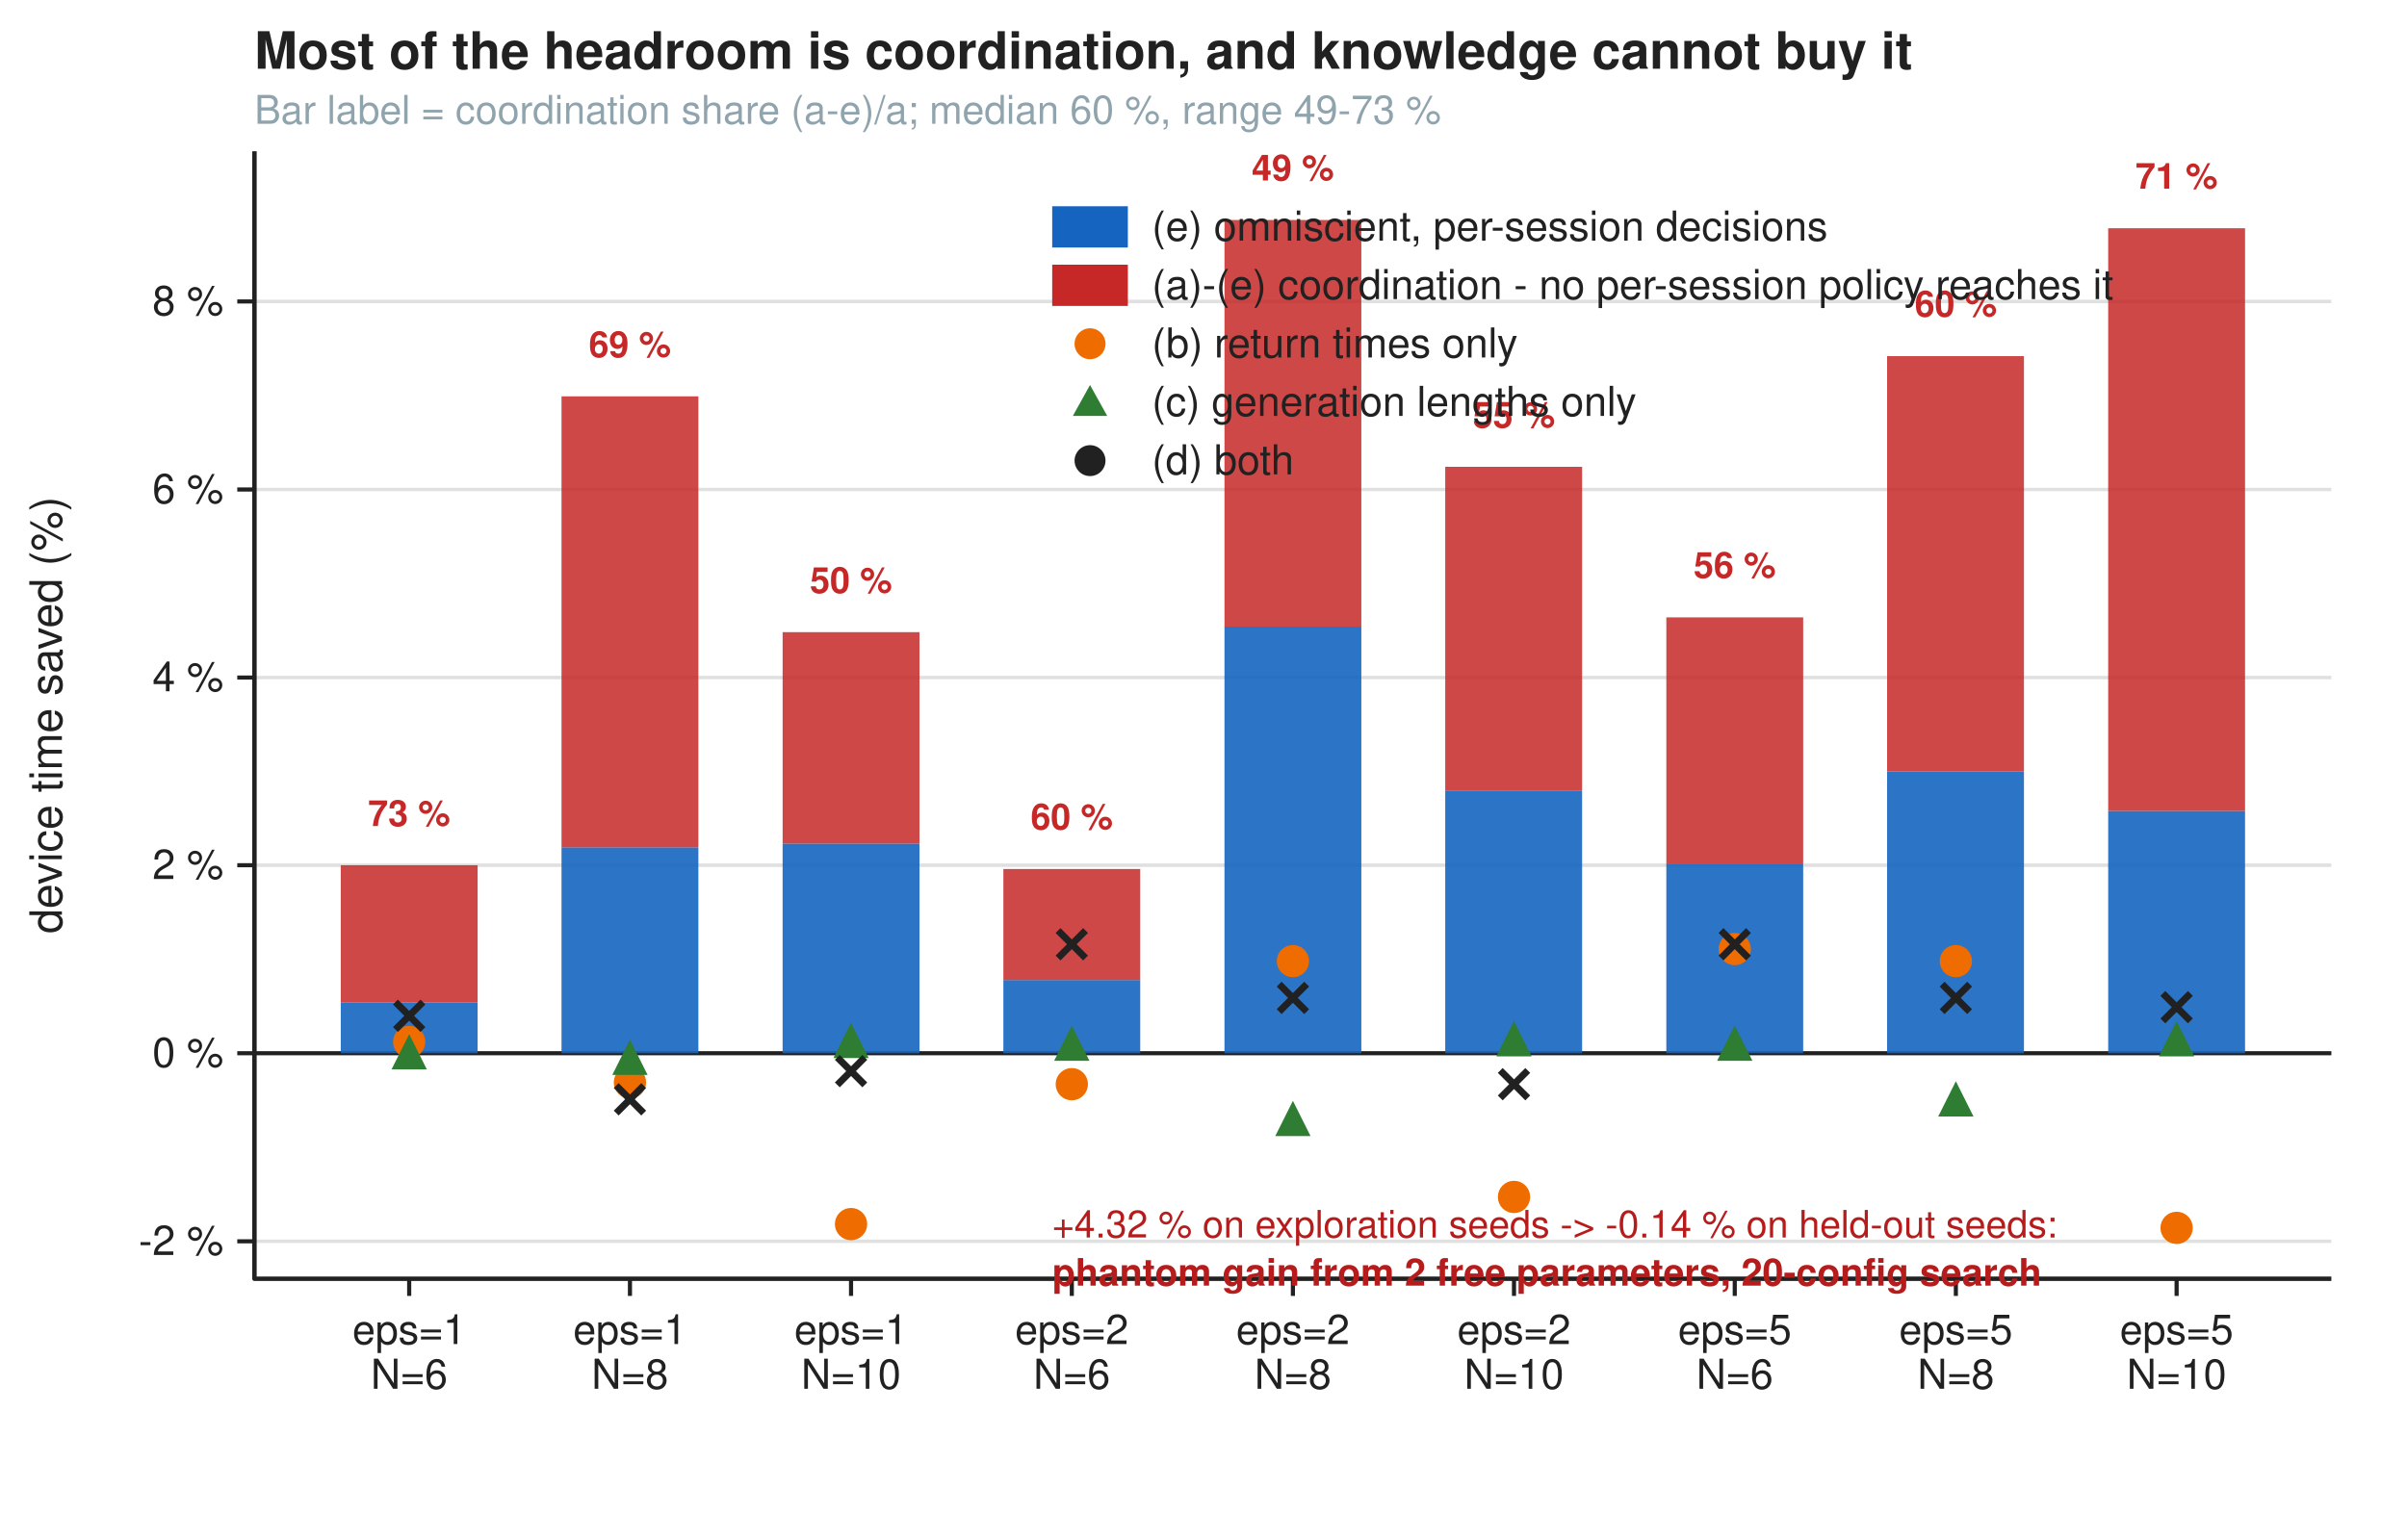
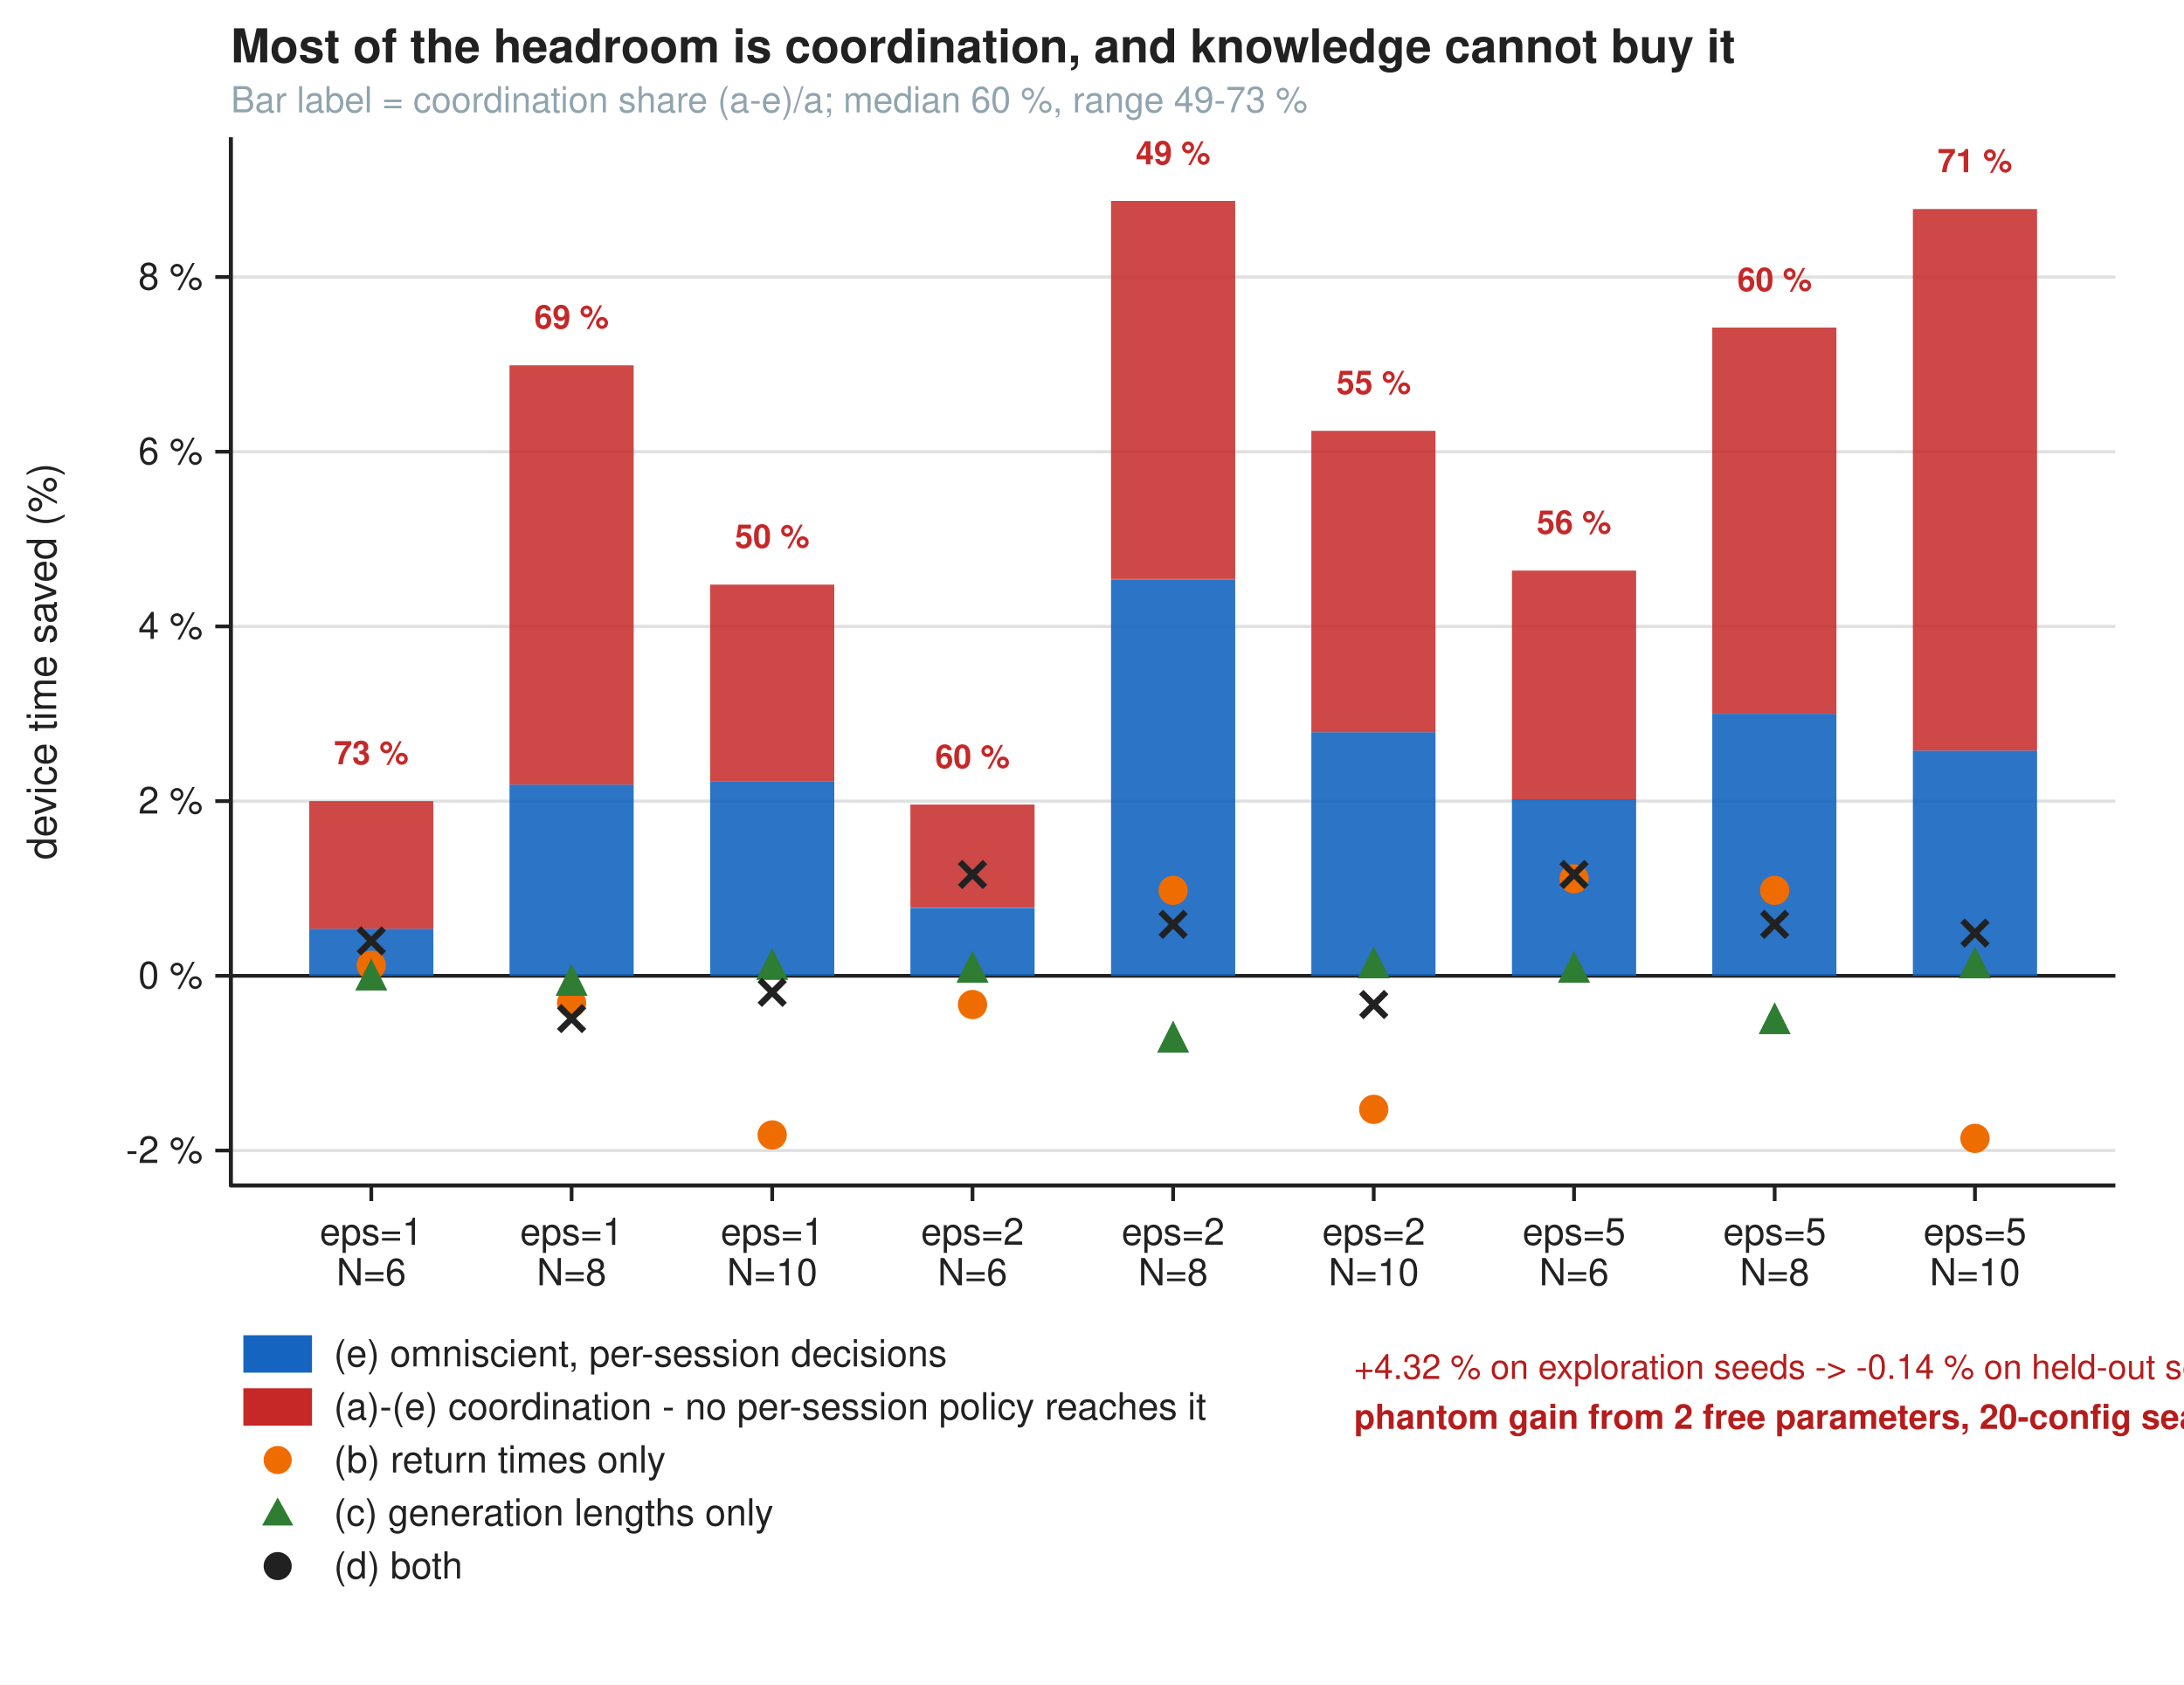
- <svg xmlns="http://www.w3.org/2000/svg" width="700" height="448" viewBox="0 0 700 448">
-   <rect width="700" height="448" fill="#ffffff" />
-   <path d="M74.0,361.1 L678.0,361.1" fill="none" stroke="#e0e0e0" stroke-width="1" stroke-opacity="1.0" stroke-linejoin="round" />
-   <path d="M74.0,306.4 L678.0,306.4" fill="none" stroke="#e0e0e0" stroke-width="1" stroke-opacity="1.0" stroke-linejoin="round" />
-   <path d="M74.0,251.7 L678.0,251.7" fill="none" stroke="#e0e0e0" stroke-width="1" stroke-opacity="1.0" stroke-linejoin="round" />
-   <path d="M74.0,197.1 L678.0,197.1" fill="none" stroke="#e0e0e0" stroke-width="1" stroke-opacity="1.0" stroke-linejoin="round" />
-   <path d="M74.0,142.4 L678.0,142.4" fill="none" stroke="#e0e0e0" stroke-width="1" stroke-opacity="1.0" stroke-linejoin="round" />
-   <path d="M74.0,87.7 L678.0,87.7" fill="none" stroke="#e0e0e0" stroke-width="1" stroke-opacity="1.0" stroke-linejoin="round" />
-   <path d="M74.0,306.4 L678.0,306.4" fill="none" stroke="#212121" stroke-width="1.2" stroke-opacity="1.0" stroke-linejoin="round" />
-   <rect x="99.1" y="291.6" width="39.8" height="14.8" fill="#1565c0" fill-opacity="0.9" />
-   <rect x="99.1" y="251.7" width="39.8" height="39.9" fill="#c62828" fill-opacity="0.85" />
-   <circle cx="119.0" cy="303.1" r="4" fill="#ef6c00" stroke="#ef6c00" stroke-width="1.4" />
-   <polygon points="119.0,302.4 123.0,310.4 115.0,310.4" fill="#2e7d32" fill-opacity="1.0" stroke="#2e7d32" stroke-width="1.4" />
-   <path d="M115.0,291.5 L123.0,299.5" fill="none" stroke="#212121" stroke-width="2" stroke-opacity="1.0" stroke-linejoin="round" />
-   <path d="M115.0,299.5 L123.0,291.5" fill="none" stroke="#212121" stroke-width="2" stroke-opacity="1.0" stroke-linejoin="round" />
-   <text x="119.0" y="240.3" font-size="10.5" text-anchor="middle" fill="#c62828" font-weight="bold" font-family="Helvetica,Arial,sans-serif">73 %</text>
-   <rect x="163.3" y="246.5" width="39.8" height="59.9" fill="#1565c0" fill-opacity="0.9" />
-   <rect x="163.3" y="115.3" width="39.8" height="131.2" fill="#c62828" fill-opacity="0.85" />
-   <circle cx="183.2" cy="314.9" r="4" fill="#ef6c00" stroke="#ef6c00" stroke-width="1.4" />
-   <polygon points="183.2,304.0 187.2,312.0 179.2,312.0" fill="#2e7d32" fill-opacity="1.0" stroke="#2e7d32" stroke-width="1.4" />
-   <path d="M179.2,315.8 L187.2,323.8" fill="none" stroke="#212121" stroke-width="2" stroke-opacity="1.0" stroke-linejoin="round" />
-   <path d="M179.2,323.8 L187.2,315.8" fill="none" stroke="#212121" stroke-width="2" stroke-opacity="1.0" stroke-linejoin="round" />
-   <text x="183.2" y="103.9" font-size="10.5" text-anchor="middle" fill="#c62828" font-weight="bold" font-family="Helvetica,Arial,sans-serif">69 %</text>
-   <rect x="227.6" y="245.4" width="39.8" height="61.0" fill="#1565c0" fill-opacity="0.9" />
-   <rect x="227.6" y="183.9" width="39.8" height="61.5" fill="#c62828" fill-opacity="0.85" />
-   <circle cx="247.5" cy="356.1" r="4" fill="#ef6c00" stroke="#ef6c00" stroke-width="1.4" />
-   <polygon points="247.5,299.1 251.5,307.1 243.5,307.1" fill="#2e7d32" fill-opacity="1.0" stroke="#2e7d32" stroke-width="1.4" />
-   <path d="M243.5,307.6 L251.5,315.6" fill="none" stroke="#212121" stroke-width="2" stroke-opacity="1.0" stroke-linejoin="round" />
-   <path d="M243.5,315.6 L251.5,307.6" fill="none" stroke="#212121" stroke-width="2" stroke-opacity="1.0" stroke-linejoin="round" />
-   <text x="247.5" y="172.5" font-size="10.5" text-anchor="middle" fill="#c62828" font-weight="bold" font-family="Helvetica,Arial,sans-serif">50 %</text>
-   <rect x="291.8" y="285.1" width="39.8" height="21.3" fill="#1565c0" fill-opacity="0.9" />
-   <rect x="291.8" y="252.8" width="39.8" height="32.3" fill="#c62828" fill-opacity="0.85" />
-   <circle cx="311.7" cy="315.4" r="4" fill="#ef6c00" stroke="#ef6c00" stroke-width="1.4" />
-   <polygon points="311.7,299.9 315.7,307.9 307.7,307.9" fill="#2e7d32" fill-opacity="1.0" stroke="#2e7d32" stroke-width="1.4" />
-   <path d="M307.7,270.7 L315.7,278.7" fill="none" stroke="#212121" stroke-width="2" stroke-opacity="1.0" stroke-linejoin="round" />
-   <path d="M307.7,278.7 L315.7,270.7" fill="none" stroke="#212121" stroke-width="2" stroke-opacity="1.0" stroke-linejoin="round" />
-   <text x="311.7" y="241.3" font-size="10.5" text-anchor="middle" fill="#c62828" font-weight="bold" font-family="Helvetica,Arial,sans-serif">60 %</text>
-   <rect x="356.1" y="182.3" width="39.8" height="124.1" fill="#1565c0" fill-opacity="0.9" />
-   <rect x="356.1" y="64.0" width="39.8" height="118.4" fill="#c62828" fill-opacity="0.85" />
-   <circle cx="376.0" cy="279.6" r="4" fill="#ef6c00" stroke="#ef6c00" stroke-width="1.4" />
-   <polygon points="376.0,321.8 380.0,329.8 372.0,329.8" fill="#2e7d32" fill-opacity="1.0" stroke="#2e7d32" stroke-width="1.4" />
-   <path d="M372.0,286.3 L380.0,294.3" fill="none" stroke="#212121" stroke-width="2" stroke-opacity="1.0" stroke-linejoin="round" />
-   <path d="M372.0,294.3 L380.0,286.3" fill="none" stroke="#212121" stroke-width="2" stroke-opacity="1.0" stroke-linejoin="round" />
-   <text x="376.0" y="52.5" font-size="10.5" text-anchor="middle" fill="#c62828" font-weight="bold" font-family="Helvetica,Arial,sans-serif">49 %</text>
-   <rect x="420.3" y="230.1" width="39.8" height="76.3" fill="#1565c0" fill-opacity="0.9" />
-   <rect x="420.3" y="135.8" width="39.8" height="94.3" fill="#c62828" fill-opacity="0.85" />
-   <circle cx="440.3" cy="348.2" r="4" fill="#ef6c00" stroke="#ef6c00" stroke-width="1.4" />
-   <polygon points="440.3,298.6 444.3,306.6 436.3,306.6" fill="#2e7d32" fill-opacity="1.0" stroke="#2e7d32" stroke-width="1.4" />
-   <path d="M436.3,311.4 L444.3,319.4" fill="none" stroke="#212121" stroke-width="2" stroke-opacity="1.0" stroke-linejoin="round" />
-   <path d="M436.3,319.4 L444.3,311.4" fill="none" stroke="#212121" stroke-width="2" stroke-opacity="1.0" stroke-linejoin="round" />
-   <text x="440.3" y="124.4" font-size="10.5" text-anchor="middle" fill="#c62828" font-weight="bold" font-family="Helvetica,Arial,sans-serif">55 %</text>
-   <rect x="484.6" y="251.2" width="39.8" height="55.2" fill="#1565c0" fill-opacity="0.9" />
-   <rect x="484.6" y="179.6" width="39.8" height="71.6" fill="#c62828" fill-opacity="0.85" />
-   <circle cx="504.5" cy="276.1" r="4" fill="#ef6c00" stroke="#ef6c00" stroke-width="1.4" />
-   <polygon points="504.5,299.9 508.5,307.9 500.5,307.9" fill="#2e7d32" fill-opacity="1.0" stroke="#2e7d32" stroke-width="1.4" />
-   <path d="M500.5,270.7 L508.5,278.7" fill="none" stroke="#212121" stroke-width="2" stroke-opacity="1.0" stroke-linejoin="round" />
-   <path d="M500.5,278.7 L508.5,270.7" fill="none" stroke="#212121" stroke-width="2" stroke-opacity="1.0" stroke-linejoin="round" />
-   <text x="504.5" y="168.1" font-size="10.5" text-anchor="middle" fill="#c62828" font-weight="bold" font-family="Helvetica,Arial,sans-serif">56 %</text>
-   <rect x="548.8" y="224.4" width="39.8" height="82.0" fill="#1565c0" fill-opacity="0.9" />
-   <rect x="548.8" y="103.6" width="39.8" height="120.8" fill="#c62828" fill-opacity="0.85" />
-   <circle cx="568.8" cy="279.6" r="4" fill="#ef6c00" stroke="#ef6c00" stroke-width="1.4" />
-   <polygon points="568.8,316.1 572.8,324.1 564.8,324.1" fill="#2e7d32" fill-opacity="1.0" stroke="#2e7d32" stroke-width="1.4" />
-   <path d="M564.8,286.3 L572.8,294.3" fill="none" stroke="#212121" stroke-width="2" stroke-opacity="1.0" stroke-linejoin="round" />
-   <path d="M564.8,294.3 L572.8,286.3" fill="none" stroke="#212121" stroke-width="2" stroke-opacity="1.0" stroke-linejoin="round" />
-   <text x="568.8" y="92.1" font-size="10.5" text-anchor="middle" fill="#c62828" font-weight="bold" font-family="Helvetica,Arial,sans-serif">60 %</text>
-   <rect x="613.1" y="235.9" width="39.8" height="70.5" fill="#1565c0" fill-opacity="0.9" />
-   <rect x="613.1" y="66.4" width="39.8" height="169.5" fill="#c62828" fill-opacity="0.85" />
-   <circle cx="633.0" cy="357.2" r="4" fill="#ef6c00" stroke="#ef6c00" stroke-width="1.4" />
-   <polygon points="633.0,298.6 637.0,306.6 629.0,306.6" fill="#2e7d32" fill-opacity="1.0" stroke="#2e7d32" stroke-width="1.4" />
-   <path d="M629.0,289.0 L637.0,297.0" fill="none" stroke="#212121" stroke-width="2" stroke-opacity="1.0" stroke-linejoin="round" />
-   <path d="M629.0,297.0 L637.0,289.0" fill="none" stroke="#212121" stroke-width="2" stroke-opacity="1.0" stroke-linejoin="round" />
-   <text x="633.0" y="54.9" font-size="10.5" text-anchor="middle" fill="#c62828" font-weight="bold" font-family="Helvetica,Arial,sans-serif">71 %</text>
-   <path d="M74.0,44.0 L74.0,372.0 L678.0,372.0" fill="none" stroke="#212121" stroke-width="1.3" stroke-opacity="1.0" stroke-linejoin="round" />
-   <path d="M119.0,372.0 L119.0,377.0" fill="none" stroke="#212121" stroke-width="1.2" stroke-opacity="1.0" stroke-linejoin="round" />
-   <text x="119.0" y="391.0" font-size="12" text-anchor="middle" fill="#212121" font-weight="normal" font-family="Helvetica,Arial,sans-serif">eps=1</text>
-   <text x="119.0" y="404.0" font-size="12" text-anchor="middle" fill="#212121" font-weight="normal" font-family="Helvetica,Arial,sans-serif">N=6</text>
-   <path d="M183.2,372.0 L183.2,377.0" fill="none" stroke="#212121" stroke-width="1.2" stroke-opacity="1.0" stroke-linejoin="round" />
-   <text x="183.2" y="391.0" font-size="12" text-anchor="middle" fill="#212121" font-weight="normal" font-family="Helvetica,Arial,sans-serif">eps=1</text>
-   <text x="183.2" y="404.0" font-size="12" text-anchor="middle" fill="#212121" font-weight="normal" font-family="Helvetica,Arial,sans-serif">N=8</text>
-   <path d="M247.5,372.0 L247.5,377.0" fill="none" stroke="#212121" stroke-width="1.2" stroke-opacity="1.0" stroke-linejoin="round" />
-   <text x="247.5" y="391.0" font-size="12" text-anchor="middle" fill="#212121" font-weight="normal" font-family="Helvetica,Arial,sans-serif">eps=1</text>
-   <text x="247.5" y="404.0" font-size="12" text-anchor="middle" fill="#212121" font-weight="normal" font-family="Helvetica,Arial,sans-serif">N=10</text>
-   <path d="M311.7,372.0 L311.7,377.0" fill="none" stroke="#212121" stroke-width="1.2" stroke-opacity="1.0" stroke-linejoin="round" />
-   <text x="311.7" y="391.0" font-size="12" text-anchor="middle" fill="#212121" font-weight="normal" font-family="Helvetica,Arial,sans-serif">eps=2</text>
-   <text x="311.7" y="404.0" font-size="12" text-anchor="middle" fill="#212121" font-weight="normal" font-family="Helvetica,Arial,sans-serif">N=6</text>
-   <path d="M376.0,372.0 L376.0,377.0" fill="none" stroke="#212121" stroke-width="1.2" stroke-opacity="1.0" stroke-linejoin="round" />
-   <text x="376.0" y="391.0" font-size="12" text-anchor="middle" fill="#212121" font-weight="normal" font-family="Helvetica,Arial,sans-serif">eps=2</text>
-   <text x="376.0" y="404.0" font-size="12" text-anchor="middle" fill="#212121" font-weight="normal" font-family="Helvetica,Arial,sans-serif">N=8</text>
-   <path d="M440.3,372.0 L440.3,377.0" fill="none" stroke="#212121" stroke-width="1.2" stroke-opacity="1.0" stroke-linejoin="round" />
-   <text x="440.3" y="391.0" font-size="12" text-anchor="middle" fill="#212121" font-weight="normal" font-family="Helvetica,Arial,sans-serif">eps=2</text>
-   <text x="440.3" y="404.0" font-size="12" text-anchor="middle" fill="#212121" font-weight="normal" font-family="Helvetica,Arial,sans-serif">N=10</text>
-   <path d="M504.5,372.0 L504.5,377.0" fill="none" stroke="#212121" stroke-width="1.2" stroke-opacity="1.0" stroke-linejoin="round" />
-   <text x="504.5" y="391.0" font-size="12" text-anchor="middle" fill="#212121" font-weight="normal" font-family="Helvetica,Arial,sans-serif">eps=5</text>
-   <text x="504.5" y="404.0" font-size="12" text-anchor="middle" fill="#212121" font-weight="normal" font-family="Helvetica,Arial,sans-serif">N=6</text>
-   <path d="M568.8,372.0 L568.8,377.0" fill="none" stroke="#212121" stroke-width="1.2" stroke-opacity="1.0" stroke-linejoin="round" />
-   <text x="568.8" y="391.0" font-size="12" text-anchor="middle" fill="#212121" font-weight="normal" font-family="Helvetica,Arial,sans-serif">eps=5</text>
-   <text x="568.8" y="404.0" font-size="12" text-anchor="middle" fill="#212121" font-weight="normal" font-family="Helvetica,Arial,sans-serif">N=8</text>
-   <path d="M633.0,372.0 L633.0,377.0" fill="none" stroke="#212121" stroke-width="1.2" stroke-opacity="1.0" stroke-linejoin="round" />
-   <text x="633.0" y="391.0" font-size="12" text-anchor="middle" fill="#212121" font-weight="normal" font-family="Helvetica,Arial,sans-serif">eps=5</text>
-   <text x="633.0" y="404.0" font-size="12" text-anchor="middle" fill="#212121" font-weight="normal" font-family="Helvetica,Arial,sans-serif">N=10</text>
-   <path d="M69.0,361.1 L74.0,361.1" fill="none" stroke="#212121" stroke-width="1.2" stroke-opacity="1.0" stroke-linejoin="round" />
-   <text x="65.0" y="365.1" font-size="12" text-anchor="end" fill="#212121" font-weight="normal" font-family="Helvetica,Arial,sans-serif">-2 %</text>
-   <path d="M69.0,306.4 L74.0,306.4" fill="none" stroke="#212121" stroke-width="1.2" stroke-opacity="1.0" stroke-linejoin="round" />
-   <text x="65.0" y="310.4" font-size="12" text-anchor="end" fill="#212121" font-weight="normal" font-family="Helvetica,Arial,sans-serif">0 %</text>
-   <path d="M69.0,251.7 L74.0,251.7" fill="none" stroke="#212121" stroke-width="1.2" stroke-opacity="1.0" stroke-linejoin="round" />
-   <text x="65.0" y="255.7" font-size="12" text-anchor="end" fill="#212121" font-weight="normal" font-family="Helvetica,Arial,sans-serif">2 %</text>
-   <path d="M69.0,197.1 L74.0,197.1" fill="none" stroke="#212121" stroke-width="1.2" stroke-opacity="1.0" stroke-linejoin="round" />
-   <text x="65.0" y="201.1" font-size="12" text-anchor="end" fill="#212121" font-weight="normal" font-family="Helvetica,Arial,sans-serif">4 %</text>
-   <path d="M69.0,142.4 L74.0,142.4" fill="none" stroke="#212121" stroke-width="1.2" stroke-opacity="1.0" stroke-linejoin="round" />
-   <text x="65.0" y="146.4" font-size="12" text-anchor="end" fill="#212121" font-weight="normal" font-family="Helvetica,Arial,sans-serif">6 %</text>
-   <path d="M69.0,87.7 L74.0,87.7" fill="none" stroke="#212121" stroke-width="1.2" stroke-opacity="1.0" stroke-linejoin="round" />
-   <text x="65.0" y="91.7" font-size="12" text-anchor="end" fill="#212121" font-weight="normal" font-family="Helvetica,Arial,sans-serif">8 %</text>
-   <text x="18.0" y="208.0" font-size="13" text-anchor="middle" fill="#212121" font-weight="normal" font-family="Helvetica,Arial,sans-serif" transform="rotate(-90 18.0 208.0)">device time saved (%)</text>
+ <svg xmlns="http://www.w3.org/2000/svg" width="700" height="540" viewBox="0 0 700 540">
+   <rect width="700" height="540" fill="#ffffff" />
+   <path d="M74.0,368.8 L678.0,368.8" fill="none" stroke="#e0e0e0" stroke-width="1" stroke-opacity="1.0" stroke-linejoin="round" />
+   <path d="M74.0,312.8 L678.0,312.8" fill="none" stroke="#e0e0e0" stroke-width="1" stroke-opacity="1.0" stroke-linejoin="round" />
+   <path d="M74.0,256.8 L678.0,256.8" fill="none" stroke="#e0e0e0" stroke-width="1" stroke-opacity="1.0" stroke-linejoin="round" />
+   <path d="M74.0,200.8 L678.0,200.8" fill="none" stroke="#e0e0e0" stroke-width="1" stroke-opacity="1.0" stroke-linejoin="round" />
+   <path d="M74.0,144.8 L678.0,144.8" fill="none" stroke="#e0e0e0" stroke-width="1" stroke-opacity="1.0" stroke-linejoin="round" />
+   <path d="M74.0,88.8 L678.0,88.8" fill="none" stroke="#e0e0e0" stroke-width="1" stroke-opacity="1.0" stroke-linejoin="round" />
+   <path d="M74.0,312.8 L678.0,312.8" fill="none" stroke="#212121" stroke-width="1.2" stroke-opacity="1.0" stroke-linejoin="round" />
+   <rect x="99.1" y="297.7" width="39.8" height="15.1" fill="#1565c0" fill-opacity="0.9" />
+   <rect x="99.1" y="256.8" width="39.8" height="40.9" fill="#c62828" fill-opacity="0.85" />
+   <circle cx="119.0" cy="309.4" r="4" fill="#ef6c00" stroke="#ef6c00" stroke-width="1.4" />
+   <polygon points="119.0,308.8 123.0,316.8 115.0,316.8" fill="#2e7d32" fill-opacity="1.0" stroke="#2e7d32" stroke-width="1.4" />
+   <path d="M115.0,297.6 L123.0,305.6" fill="none" stroke="#212121" stroke-width="2" stroke-opacity="1.0" stroke-linejoin="round" />
+   <path d="M115.0,305.6 L123.0,297.6" fill="none" stroke="#212121" stroke-width="2" stroke-opacity="1.0" stroke-linejoin="round" />
+   <text x="119.0" y="245.0" font-size="10.5" text-anchor="middle" fill="#c62828" font-weight="bold" font-family="Helvetica,Arial,sans-serif">73 %</text>
+   <rect x="163.3" y="251.5" width="39.8" height="61.3" fill="#1565c0" fill-opacity="0.9" />
+   <rect x="163.3" y="117.1" width="39.8" height="134.4" fill="#c62828" fill-opacity="0.85" />
+   <circle cx="183.2" cy="321.5" r="4" fill="#ef6c00" stroke="#ef6c00" stroke-width="1.4" />
+   <polygon points="183.2,310.5 187.2,318.5 179.2,318.5" fill="#2e7d32" fill-opacity="1.0" stroke="#2e7d32" stroke-width="1.4" />
+   <path d="M179.2,322.5 L187.2,330.5" fill="none" stroke="#212121" stroke-width="2" stroke-opacity="1.0" stroke-linejoin="round" />
+   <path d="M179.2,330.5 L187.2,322.5" fill="none" stroke="#212121" stroke-width="2" stroke-opacity="1.0" stroke-linejoin="round" />
+   <text x="183.2" y="105.3" font-size="10.5" text-anchor="middle" fill="#c62828" font-weight="bold" font-family="Helvetica,Arial,sans-serif">69 %</text>
+   <rect x="227.6" y="250.4" width="39.8" height="62.4" fill="#1565c0" fill-opacity="0.9" />
+   <rect x="227.6" y="187.4" width="39.8" height="63.0" fill="#c62828" fill-opacity="0.85" />
+   <circle cx="247.5" cy="363.8" r="4" fill="#ef6c00" stroke="#ef6c00" stroke-width="1.4" />
+   <polygon points="247.5,305.4 251.5,313.4 243.5,313.4" fill="#2e7d32" fill-opacity="1.0" stroke="#2e7d32" stroke-width="1.4" />
+   <path d="M243.5,314.1 L251.5,322.1" fill="none" stroke="#212121" stroke-width="2" stroke-opacity="1.0" stroke-linejoin="round" />
+   <path d="M243.5,322.1 L251.5,314.1" fill="none" stroke="#212121" stroke-width="2" stroke-opacity="1.0" stroke-linejoin="round" />
+   <text x="247.5" y="175.6" font-size="10.5" text-anchor="middle" fill="#c62828" font-weight="bold" font-family="Helvetica,Arial,sans-serif">50 %</text>
+   <rect x="291.8" y="291.0" width="39.8" height="21.8" fill="#1565c0" fill-opacity="0.9" />
+   <rect x="291.8" y="257.9" width="39.8" height="33.0" fill="#c62828" fill-opacity="0.85" />
+   <circle cx="311.7" cy="322.0" r="4" fill="#ef6c00" stroke="#ef6c00" stroke-width="1.4" />
+   <polygon points="311.7,306.3 315.7,314.3 307.7,314.3" fill="#2e7d32" fill-opacity="1.0" stroke="#2e7d32" stroke-width="1.4" />
+   <path d="M307.7,276.3 L315.7,284.3" fill="none" stroke="#212121" stroke-width="2" stroke-opacity="1.0" stroke-linejoin="round" />
+   <path d="M307.7,284.3 L315.7,276.3" fill="none" stroke="#212121" stroke-width="2" stroke-opacity="1.0" stroke-linejoin="round" />
+   <text x="311.7" y="246.2" font-size="10.5" text-anchor="middle" fill="#c62828" font-weight="bold" font-family="Helvetica,Arial,sans-serif">60 %</text>
+   <rect x="356.1" y="185.7" width="39.8" height="127.1" fill="#1565c0" fill-opacity="0.9" />
+   <rect x="356.1" y="64.4" width="39.8" height="121.2" fill="#c62828" fill-opacity="0.85" />
+   <circle cx="376.0" cy="285.4" r="4" fill="#ef6c00" stroke="#ef6c00" stroke-width="1.4" />
+   <polygon points="376.0,328.7 380.0,336.7 372.0,336.7" fill="#2e7d32" fill-opacity="1.0" stroke="#2e7d32" stroke-width="1.4" />
+   <path d="M372.0,292.3 L380.0,300.3" fill="none" stroke="#212121" stroke-width="2" stroke-opacity="1.0" stroke-linejoin="round" />
+   <path d="M372.0,300.3 L380.0,292.3" fill="none" stroke="#212121" stroke-width="2" stroke-opacity="1.0" stroke-linejoin="round" />
+   <text x="376.0" y="52.7" font-size="10.5" text-anchor="middle" fill="#c62828" font-weight="bold" font-family="Helvetica,Arial,sans-serif">49 %</text>
+   <rect x="420.3" y="234.7" width="39.8" height="78.1" fill="#1565c0" fill-opacity="0.9" />
+   <rect x="420.3" y="138.1" width="39.8" height="96.6" fill="#c62828" fill-opacity="0.85" />
+   <circle cx="440.3" cy="355.6" r="4" fill="#ef6c00" stroke="#ef6c00" stroke-width="1.4" />
+   <polygon points="440.3,304.9 444.3,312.9 436.3,312.9" fill="#2e7d32" fill-opacity="1.0" stroke="#2e7d32" stroke-width="1.4" />
+   <path d="M436.3,318.0 L444.3,326.0" fill="none" stroke="#212121" stroke-width="2" stroke-opacity="1.0" stroke-linejoin="round" />
+   <path d="M436.3,326.0 L444.3,318.0" fill="none" stroke="#212121" stroke-width="2" stroke-opacity="1.0" stroke-linejoin="round" />
+   <text x="440.3" y="126.3" font-size="10.5" text-anchor="middle" fill="#c62828" font-weight="bold" font-family="Helvetica,Arial,sans-serif">55 %</text>
+   <rect x="484.6" y="256.2" width="39.8" height="56.6" fill="#1565c0" fill-opacity="0.9" />
+   <rect x="484.6" y="182.9" width="39.8" height="73.4" fill="#c62828" fill-opacity="0.85" />
+   <circle cx="504.5" cy="281.7" r="4" fill="#ef6c00" stroke="#ef6c00" stroke-width="1.4" />
+   <polygon points="504.5,306.3 508.5,314.3 500.5,314.3" fill="#2e7d32" fill-opacity="1.0" stroke="#2e7d32" stroke-width="1.4" />
+   <path d="M500.5,276.3 L508.5,284.3" fill="none" stroke="#212121" stroke-width="2" stroke-opacity="1.0" stroke-linejoin="round" />
+   <path d="M500.5,284.3 L508.5,276.3" fill="none" stroke="#212121" stroke-width="2" stroke-opacity="1.0" stroke-linejoin="round" />
+   <text x="504.5" y="171.1" font-size="10.5" text-anchor="middle" fill="#c62828" font-weight="bold" font-family="Helvetica,Arial,sans-serif">56 %</text>
+   <rect x="548.8" y="228.8" width="39.8" height="84.0" fill="#1565c0" fill-opacity="0.9" />
+   <rect x="548.8" y="105.0" width="39.8" height="123.8" fill="#c62828" fill-opacity="0.85" />
+   <circle cx="568.8" cy="285.4" r="4" fill="#ef6c00" stroke="#ef6c00" stroke-width="1.4" />
+   <polygon points="568.8,322.8 572.8,330.8 564.8,330.8" fill="#2e7d32" fill-opacity="1.0" stroke="#2e7d32" stroke-width="1.4" />
+   <path d="M564.8,292.3 L572.8,300.3" fill="none" stroke="#212121" stroke-width="2" stroke-opacity="1.0" stroke-linejoin="round" />
+   <path d="M564.8,300.3 L572.8,292.3" fill="none" stroke="#212121" stroke-width="2" stroke-opacity="1.0" stroke-linejoin="round" />
+   <text x="568.8" y="93.3" font-size="10.5" text-anchor="middle" fill="#c62828" font-weight="bold" font-family="Helvetica,Arial,sans-serif">60 %</text>
+   <rect x="613.1" y="240.6" width="39.8" height="72.2" fill="#1565c0" fill-opacity="0.9" />
+   <rect x="613.1" y="67.0" width="39.8" height="173.6" fill="#c62828" fill-opacity="0.85" />
+   <circle cx="633.0" cy="364.9" r="4" fill="#ef6c00" stroke="#ef6c00" stroke-width="1.4" />
+   <polygon points="633.0,304.9 637.0,312.9 629.0,312.9" fill="#2e7d32" fill-opacity="1.0" stroke="#2e7d32" stroke-width="1.4" />
+   <path d="M629.0,295.1 L637.0,303.1" fill="none" stroke="#212121" stroke-width="2" stroke-opacity="1.0" stroke-linejoin="round" />
+   <path d="M629.0,303.1 L637.0,295.1" fill="none" stroke="#212121" stroke-width="2" stroke-opacity="1.0" stroke-linejoin="round" />
+   <text x="633.0" y="55.2" font-size="10.5" text-anchor="middle" fill="#c62828" font-weight="bold" font-family="Helvetica,Arial,sans-serif">71 %</text>
+   <path d="M74.0,44.0 L74.0,380.0 L678.0,380.0" fill="none" stroke="#212121" stroke-width="1.3" stroke-opacity="1.0" stroke-linejoin="round" />
+   <path d="M119.0,380.0 L119.0,385.0" fill="none" stroke="#212121" stroke-width="1.2" stroke-opacity="1.0" stroke-linejoin="round" />
+   <text x="119.0" y="399.0" font-size="12" text-anchor="middle" fill="#212121" font-weight="normal" font-family="Helvetica,Arial,sans-serif">eps=1</text>
+   <text x="119.0" y="412.0" font-size="12" text-anchor="middle" fill="#212121" font-weight="normal" font-family="Helvetica,Arial,sans-serif">N=6</text>
+   <path d="M183.2,380.0 L183.2,385.0" fill="none" stroke="#212121" stroke-width="1.2" stroke-opacity="1.0" stroke-linejoin="round" />
+   <text x="183.2" y="399.0" font-size="12" text-anchor="middle" fill="#212121" font-weight="normal" font-family="Helvetica,Arial,sans-serif">eps=1</text>
+   <text x="183.2" y="412.0" font-size="12" text-anchor="middle" fill="#212121" font-weight="normal" font-family="Helvetica,Arial,sans-serif">N=8</text>
+   <path d="M247.5,380.0 L247.5,385.0" fill="none" stroke="#212121" stroke-width="1.2" stroke-opacity="1.0" stroke-linejoin="round" />
+   <text x="247.5" y="399.0" font-size="12" text-anchor="middle" fill="#212121" font-weight="normal" font-family="Helvetica,Arial,sans-serif">eps=1</text>
+   <text x="247.5" y="412.0" font-size="12" text-anchor="middle" fill="#212121" font-weight="normal" font-family="Helvetica,Arial,sans-serif">N=10</text>
+   <path d="M311.7,380.0 L311.7,385.0" fill="none" stroke="#212121" stroke-width="1.2" stroke-opacity="1.0" stroke-linejoin="round" />
+   <text x="311.7" y="399.0" font-size="12" text-anchor="middle" fill="#212121" font-weight="normal" font-family="Helvetica,Arial,sans-serif">eps=2</text>
+   <text x="311.7" y="412.0" font-size="12" text-anchor="middle" fill="#212121" font-weight="normal" font-family="Helvetica,Arial,sans-serif">N=6</text>
+   <path d="M376.0,380.0 L376.0,385.0" fill="none" stroke="#212121" stroke-width="1.2" stroke-opacity="1.0" stroke-linejoin="round" />
+   <text x="376.0" y="399.0" font-size="12" text-anchor="middle" fill="#212121" font-weight="normal" font-family="Helvetica,Arial,sans-serif">eps=2</text>
+   <text x="376.0" y="412.0" font-size="12" text-anchor="middle" fill="#212121" font-weight="normal" font-family="Helvetica,Arial,sans-serif">N=8</text>
+   <path d="M440.3,380.0 L440.3,385.0" fill="none" stroke="#212121" stroke-width="1.2" stroke-opacity="1.0" stroke-linejoin="round" />
+   <text x="440.3" y="399.0" font-size="12" text-anchor="middle" fill="#212121" font-weight="normal" font-family="Helvetica,Arial,sans-serif">eps=2</text>
+   <text x="440.3" y="412.0" font-size="12" text-anchor="middle" fill="#212121" font-weight="normal" font-family="Helvetica,Arial,sans-serif">N=10</text>
+   <path d="M504.5,380.0 L504.5,385.0" fill="none" stroke="#212121" stroke-width="1.2" stroke-opacity="1.0" stroke-linejoin="round" />
+   <text x="504.5" y="399.0" font-size="12" text-anchor="middle" fill="#212121" font-weight="normal" font-family="Helvetica,Arial,sans-serif">eps=5</text>
+   <text x="504.5" y="412.0" font-size="12" text-anchor="middle" fill="#212121" font-weight="normal" font-family="Helvetica,Arial,sans-serif">N=6</text>
+   <path d="M568.8,380.0 L568.8,385.0" fill="none" stroke="#212121" stroke-width="1.2" stroke-opacity="1.0" stroke-linejoin="round" />
+   <text x="568.8" y="399.0" font-size="12" text-anchor="middle" fill="#212121" font-weight="normal" font-family="Helvetica,Arial,sans-serif">eps=5</text>
+   <text x="568.8" y="412.0" font-size="12" text-anchor="middle" fill="#212121" font-weight="normal" font-family="Helvetica,Arial,sans-serif">N=8</text>
+   <path d="M633.0,380.0 L633.0,385.0" fill="none" stroke="#212121" stroke-width="1.2" stroke-opacity="1.0" stroke-linejoin="round" />
+   <text x="633.0" y="399.0" font-size="12" text-anchor="middle" fill="#212121" font-weight="normal" font-family="Helvetica,Arial,sans-serif">eps=5</text>
+   <text x="633.0" y="412.0" font-size="12" text-anchor="middle" fill="#212121" font-weight="normal" font-family="Helvetica,Arial,sans-serif">N=10</text>
+   <path d="M69.0,368.8 L74.0,368.8" fill="none" stroke="#212121" stroke-width="1.2" stroke-opacity="1.0" stroke-linejoin="round" />
+   <text x="65.0" y="372.8" font-size="12" text-anchor="end" fill="#212121" font-weight="normal" font-family="Helvetica,Arial,sans-serif">-2 %</text>
+   <path d="M69.0,312.8 L74.0,312.8" fill="none" stroke="#212121" stroke-width="1.2" stroke-opacity="1.0" stroke-linejoin="round" />
+   <text x="65.0" y="316.8" font-size="12" text-anchor="end" fill="#212121" font-weight="normal" font-family="Helvetica,Arial,sans-serif">0 %</text>
+   <path d="M69.0,256.8 L74.0,256.8" fill="none" stroke="#212121" stroke-width="1.2" stroke-opacity="1.0" stroke-linejoin="round" />
+   <text x="65.0" y="260.8" font-size="12" text-anchor="end" fill="#212121" font-weight="normal" font-family="Helvetica,Arial,sans-serif">2 %</text>
+   <path d="M69.0,200.8 L74.0,200.8" fill="none" stroke="#212121" stroke-width="1.2" stroke-opacity="1.0" stroke-linejoin="round" />
+   <text x="65.0" y="204.8" font-size="12" text-anchor="end" fill="#212121" font-weight="normal" font-family="Helvetica,Arial,sans-serif">4 %</text>
+   <path d="M69.0,144.8 L74.0,144.8" fill="none" stroke="#212121" stroke-width="1.2" stroke-opacity="1.0" stroke-linejoin="round" />
+   <text x="65.0" y="148.8" font-size="12" text-anchor="end" fill="#212121" font-weight="normal" font-family="Helvetica,Arial,sans-serif">6 %</text>
+   <path d="M69.0,88.8 L74.0,88.8" fill="none" stroke="#212121" stroke-width="1.2" stroke-opacity="1.0" stroke-linejoin="round" />
+   <text x="65.0" y="92.8" font-size="12" text-anchor="end" fill="#212121" font-weight="normal" font-family="Helvetica,Arial,sans-serif">8 %</text>
+   <text x="18.0" y="212.0" font-size="13" text-anchor="middle" fill="#212121" font-weight="normal" font-family="Helvetica,Arial,sans-serif" transform="rotate(-90 18.0 212.0)">device time saved (%)</text>
  <text x="74.0" y="20.0" font-size="15" text-anchor="start" fill="#212121" font-weight="bold" font-family="Helvetica,Arial,sans-serif">Most of the headroom is coordination, and knowledge cannot buy it</text>
  <text x="74.0" y="36.0" font-size="11.5" text-anchor="start" fill="#90a4ae" font-weight="normal" font-family="Helvetica,Arial,sans-serif">Bar label = coordination share (a-e)/a; median 60 %, range 49-73 %</text>
-   <rect x="306.0" y="60.0" width="22.0" height="12.0" fill="#1565c0" fill-opacity="1.0" />
-   <text x="335.0" y="70.0" font-size="12" text-anchor="start" fill="#212121" font-weight="normal" font-family="Helvetica,Arial,sans-serif">(e) omniscient, per-session decisions</text>
-   <rect x="306.0" y="77.0" width="22.0" height="12.0" fill="#c62828" fill-opacity="1.0" />
-   <text x="335.0" y="87.0" font-size="12" text-anchor="start" fill="#212121" font-weight="normal" font-family="Helvetica,Arial,sans-serif">(a)-(e) coordination - no per-session policy reaches it</text>
-   <circle cx="317.0" cy="100.0" r="4.5" fill="#ef6c00" stroke="#ef6c00" stroke-width="0" />
-   <text x="335.0" y="104.0" font-size="12" text-anchor="start" fill="#212121" font-weight="normal" font-family="Helvetica,Arial,sans-serif">(b) return times only</text>
-   <polygon points="317.0,112.0 322.0,121.0 312.0,121.0" fill="#2e7d32" fill-opacity="1.0" stroke="#2e7d32" stroke-width="0" />
-   <text x="335.0" y="121.0" font-size="12" text-anchor="start" fill="#212121" font-weight="normal" font-family="Helvetica,Arial,sans-serif">(c) generation lengths only</text>
-   <circle cx="317.0" cy="134.0" r="4.5" fill="#212121" stroke="#212121" stroke-width="0" />
-   <text x="335.0" y="138.0" font-size="12" text-anchor="start" fill="#212121" font-weight="normal" font-family="Helvetica,Arial,sans-serif">(d) both</text>
-   <text x="306.0" y="360.0" font-size="11" text-anchor="start" fill="#b71c1c" font-weight="normal" font-family="Helvetica,Arial,sans-serif">+4.32 % on exploration seeds -&gt; -0.14 % on held-out seeds:</text>
-   <text x="306.0" y="374.0" font-size="11" text-anchor="start" fill="#b71c1c" font-weight="bold" font-family="Helvetica,Arial,sans-serif">phantom gain from 2 free parameters, 20-config search</text>
+   <rect x="78.0" y="428.0" width="22.0" height="12.0" fill="#1565c0" fill-opacity="1.0" />
+   <text x="107.0" y="438.0" font-size="12" text-anchor="start" fill="#212121" font-weight="normal" font-family="Helvetica,Arial,sans-serif">(e) omniscient, per-session decisions</text>
+   <rect x="78.0" y="445.0" width="22.0" height="12.0" fill="#c62828" fill-opacity="1.0" />
+   <text x="107.0" y="455.0" font-size="12" text-anchor="start" fill="#212121" font-weight="normal" font-family="Helvetica,Arial,sans-serif">(a)-(e) coordination - no per-session policy reaches it</text>
+   <circle cx="89.0" cy="468.0" r="4.5" fill="#ef6c00" stroke="#ef6c00" stroke-width="0" />
+   <text x="107.0" y="472.0" font-size="12" text-anchor="start" fill="#212121" font-weight="normal" font-family="Helvetica,Arial,sans-serif">(b) return times only</text>
+   <polygon points="89.0,480.0 94.0,489.0 84.0,489.0" fill="#2e7d32" fill-opacity="1.0" stroke="#2e7d32" stroke-width="0" />
+   <text x="107.0" y="489.0" font-size="12" text-anchor="start" fill="#212121" font-weight="normal" font-family="Helvetica,Arial,sans-serif">(c) generation lengths only</text>
+   <circle cx="89.0" cy="502.0" r="4.5" fill="#212121" stroke="#212121" stroke-width="0" />
+   <text x="107.0" y="506.0" font-size="12" text-anchor="start" fill="#212121" font-weight="normal" font-family="Helvetica,Arial,sans-serif">(d) both</text>
+   <text x="434.0" y="442.0" font-size="11" text-anchor="start" fill="#b71c1c" font-weight="normal" font-family="Helvetica,Arial,sans-serif">+4.32 % on exploration seeds -&gt; -0.14 % on held-out seeds:</text>
+   <text x="434.0" y="458.0" font-size="11" text-anchor="start" fill="#b71c1c" font-weight="bold" font-family="Helvetica,Arial,sans-serif">phantom gain from 2 free parameters, 20-config search</text>
</svg>
